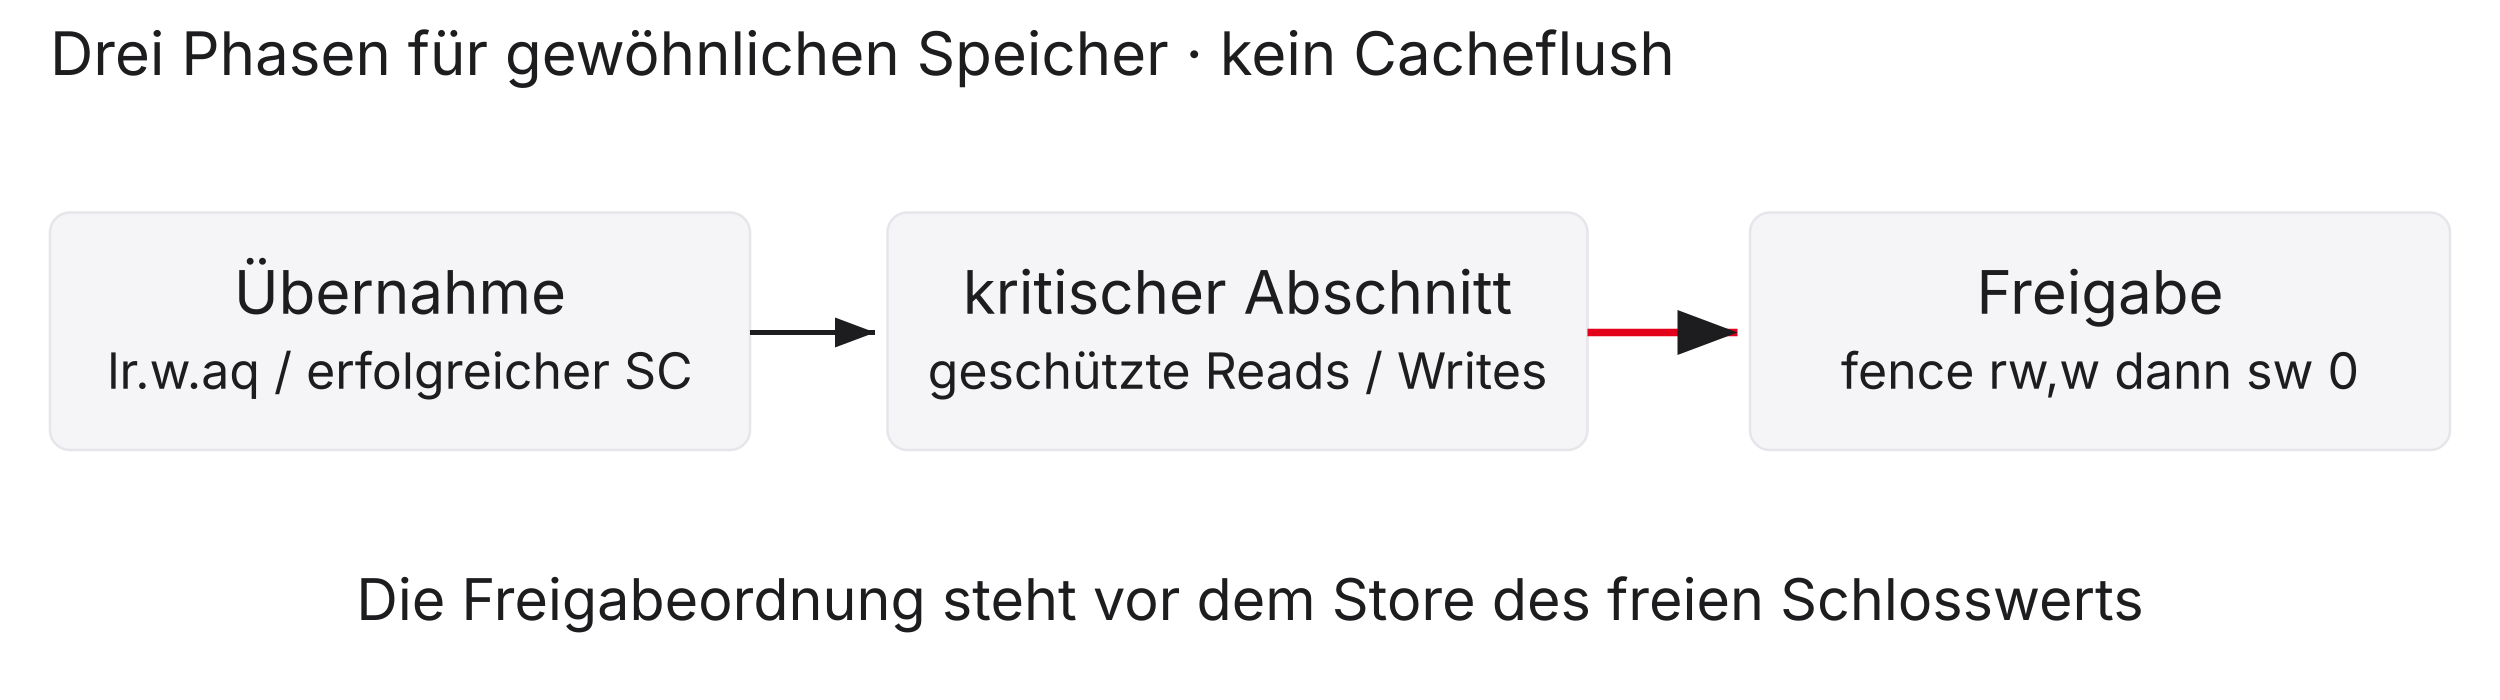
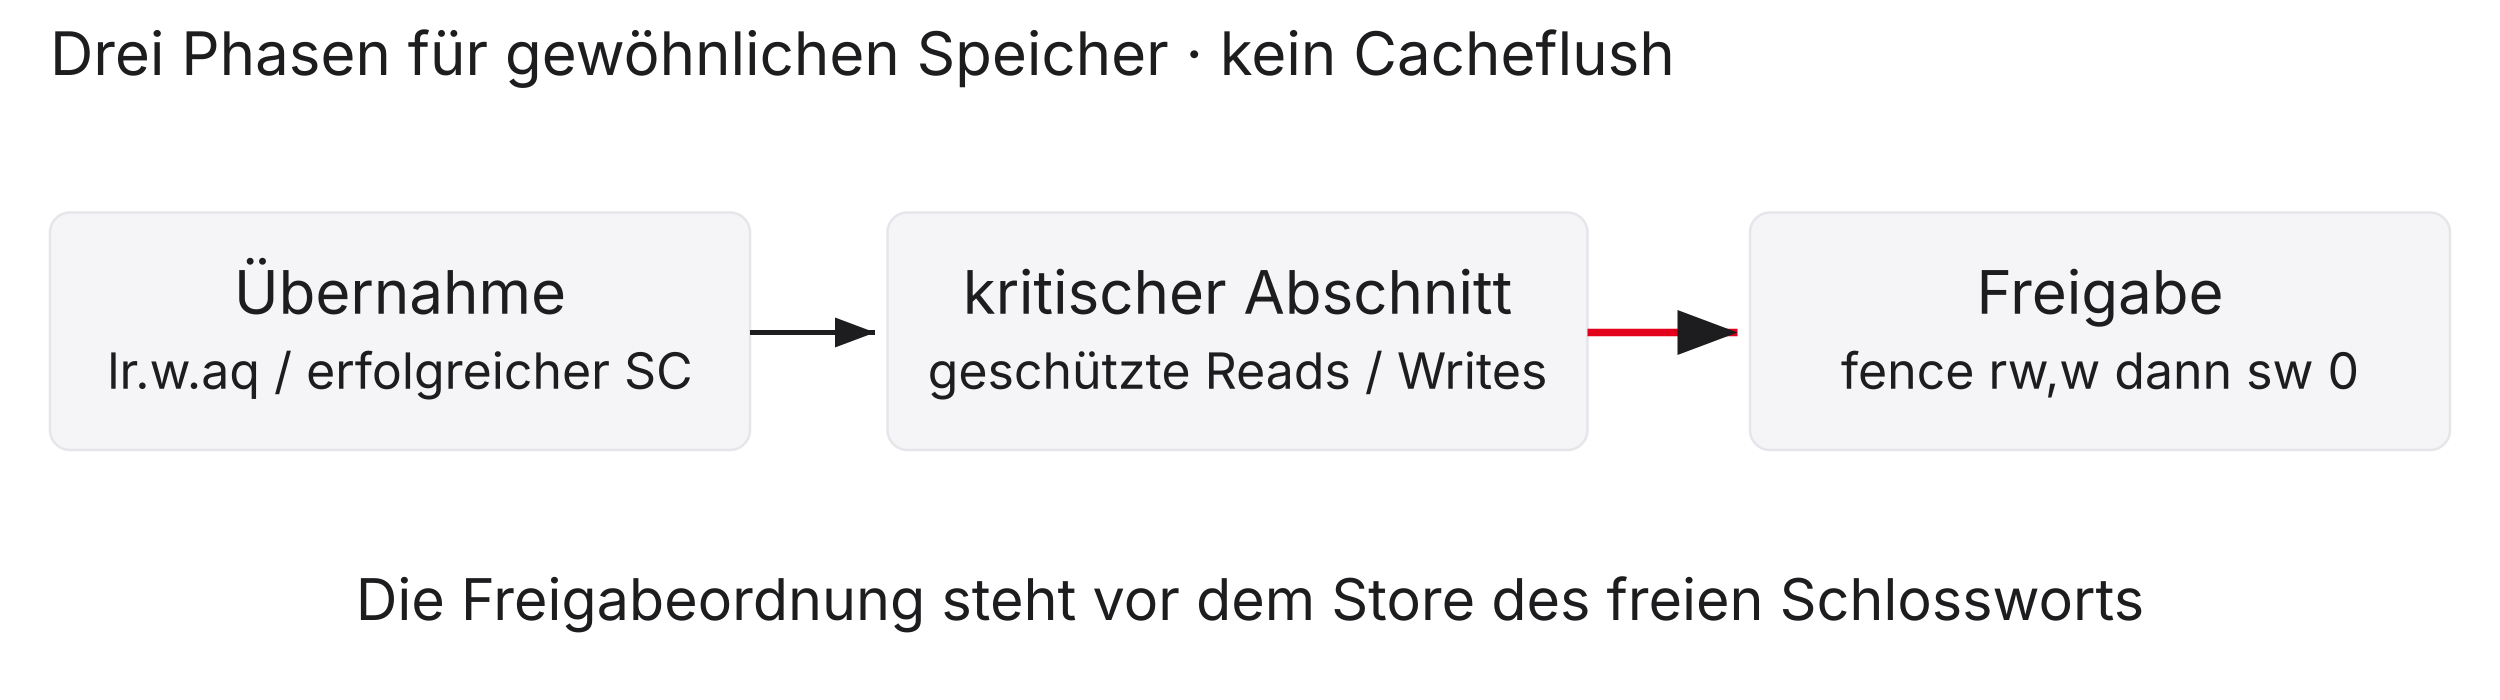
<svg xmlns="http://www.w3.org/2000/svg" width="1000" height="280" viewBox="0 0 1000 280" role="img" aria-labelledby="title">
  <style>text{font-family:Inter,Arial,Helvetica,sans-serif;font-weight:400}</style>
  <defs>
    <marker id="arrow" markerWidth="10" markerHeight="10" refX="8" refY="3" orient="auto" markerUnits="strokeWidth">
      <path d="M0,0 L8,3 L0,6" fill="#1D1D1F" />
    </marker>
  </defs>
  <rect width="1000" height="280" fill="#FFFFFF" />
  <text x="20" y="30" font-size="24" fill="#1D1D1F" text-anchor="start">Drei Phasen für gewöhnlichen Speicher · kein Cacheflush</text>
  <rect x="20" y="85" width="280" height="95" rx="8" fill="#F5F5F7" stroke="#E5E5EA" />
  <text x="160.0" y="125.5" font-size="24" fill="#1D1D1F" text-anchor="middle">Übernahme</text>
  <text x="160.0" y="155.5" font-size="20" fill="#1D1D1F" text-anchor="middle">lr.w.aq / erfolgreicher SC</text>
  <rect x="355" y="85" width="280" height="95" rx="8" fill="#F5F5F7" stroke="#E5E5EA" />
  <text x="495.0" y="125.5" font-size="24" fill="#1D1D1F" text-anchor="middle">kritischer Abschnitt</text>
  <text x="495.0" y="155.5" font-size="20" fill="#1D1D1F" text-anchor="middle">geschützte Reads / Writes</text>
  <rect x="700" y="85" width="280" height="95" rx="8" fill="#F5F5F7" stroke="#E5E5EA" />
  <text x="840.0" y="125.5" font-size="24" fill="#1D1D1F" text-anchor="middle">Freigabe</text>
  <text x="840.0" y="155.5" font-size="20" fill="#1D1D1F" text-anchor="middle">fence rw,w dann sw 0</text>
  <line x1="300" y1="133" x2="350" y2="133" stroke="#1D1D1F" stroke-width="2" marker-end="url(#arrow)" />
  <line x1="635" y1="133" x2="695" y2="133" stroke="#E2001A" stroke-width="3" marker-end="url(#arrow)" />
-   <text x="500" y="248" font-size="23" fill="#1D1D1F" text-anchor="middle">Die Freigabeordnung steht vor dem Store des freien Schlosswerts</text>
+   <text x="500" y="248" font-size="23" fill="#1D1D1F" text-anchor="middle">Die Freigabeordnung steht vor dem Store des freien Schlossworts</text>
</svg>
